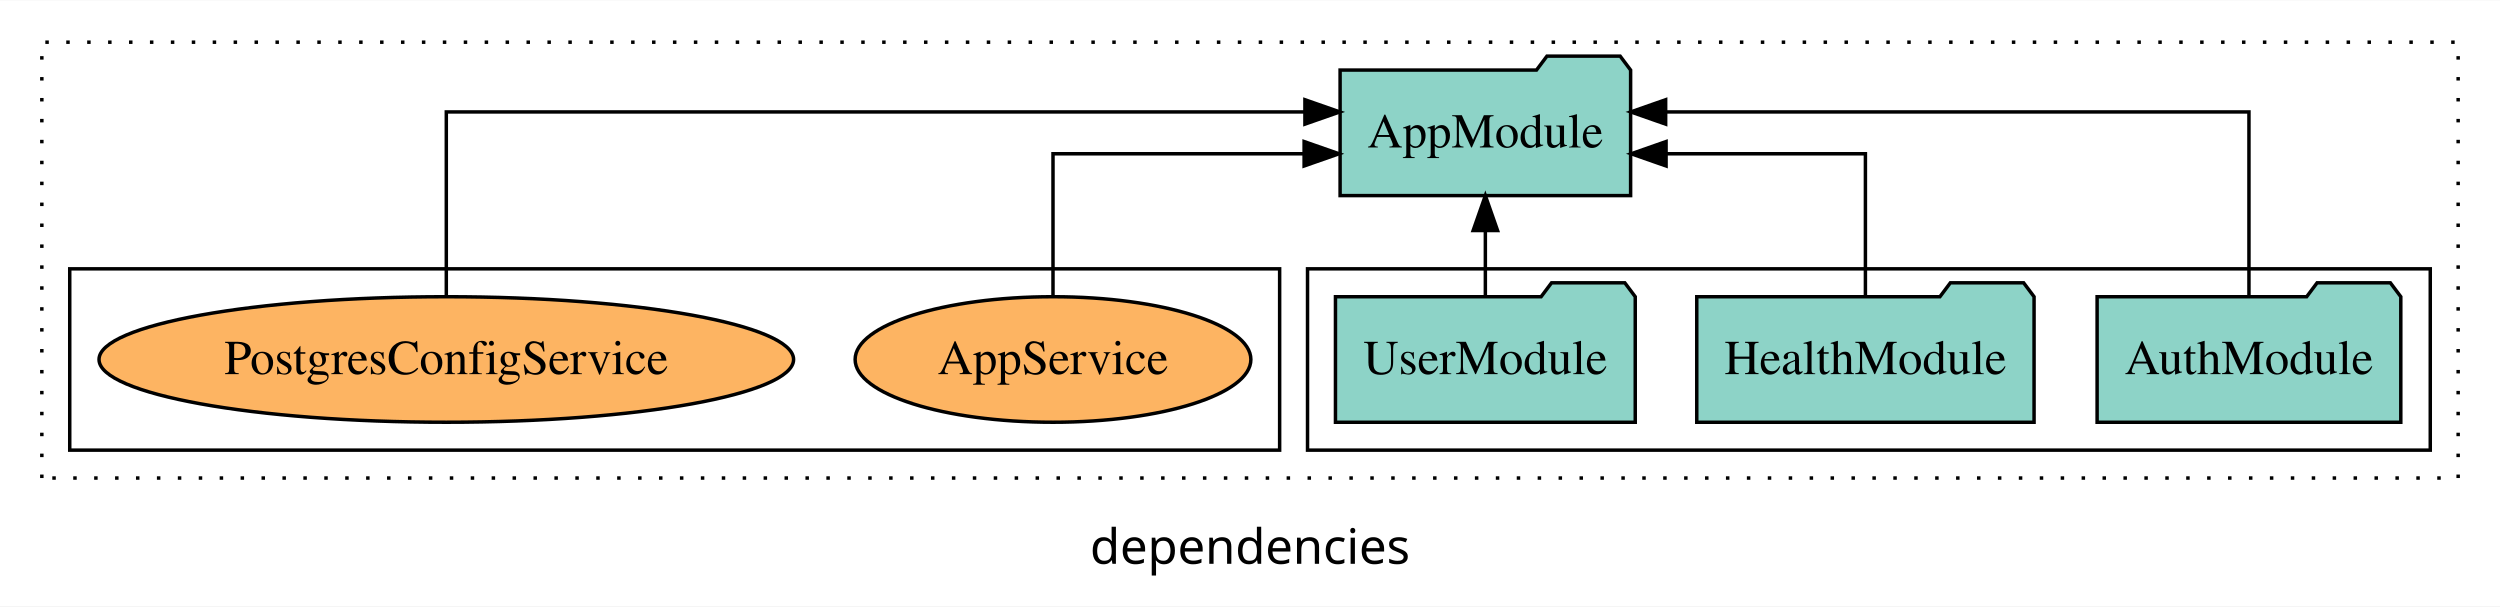
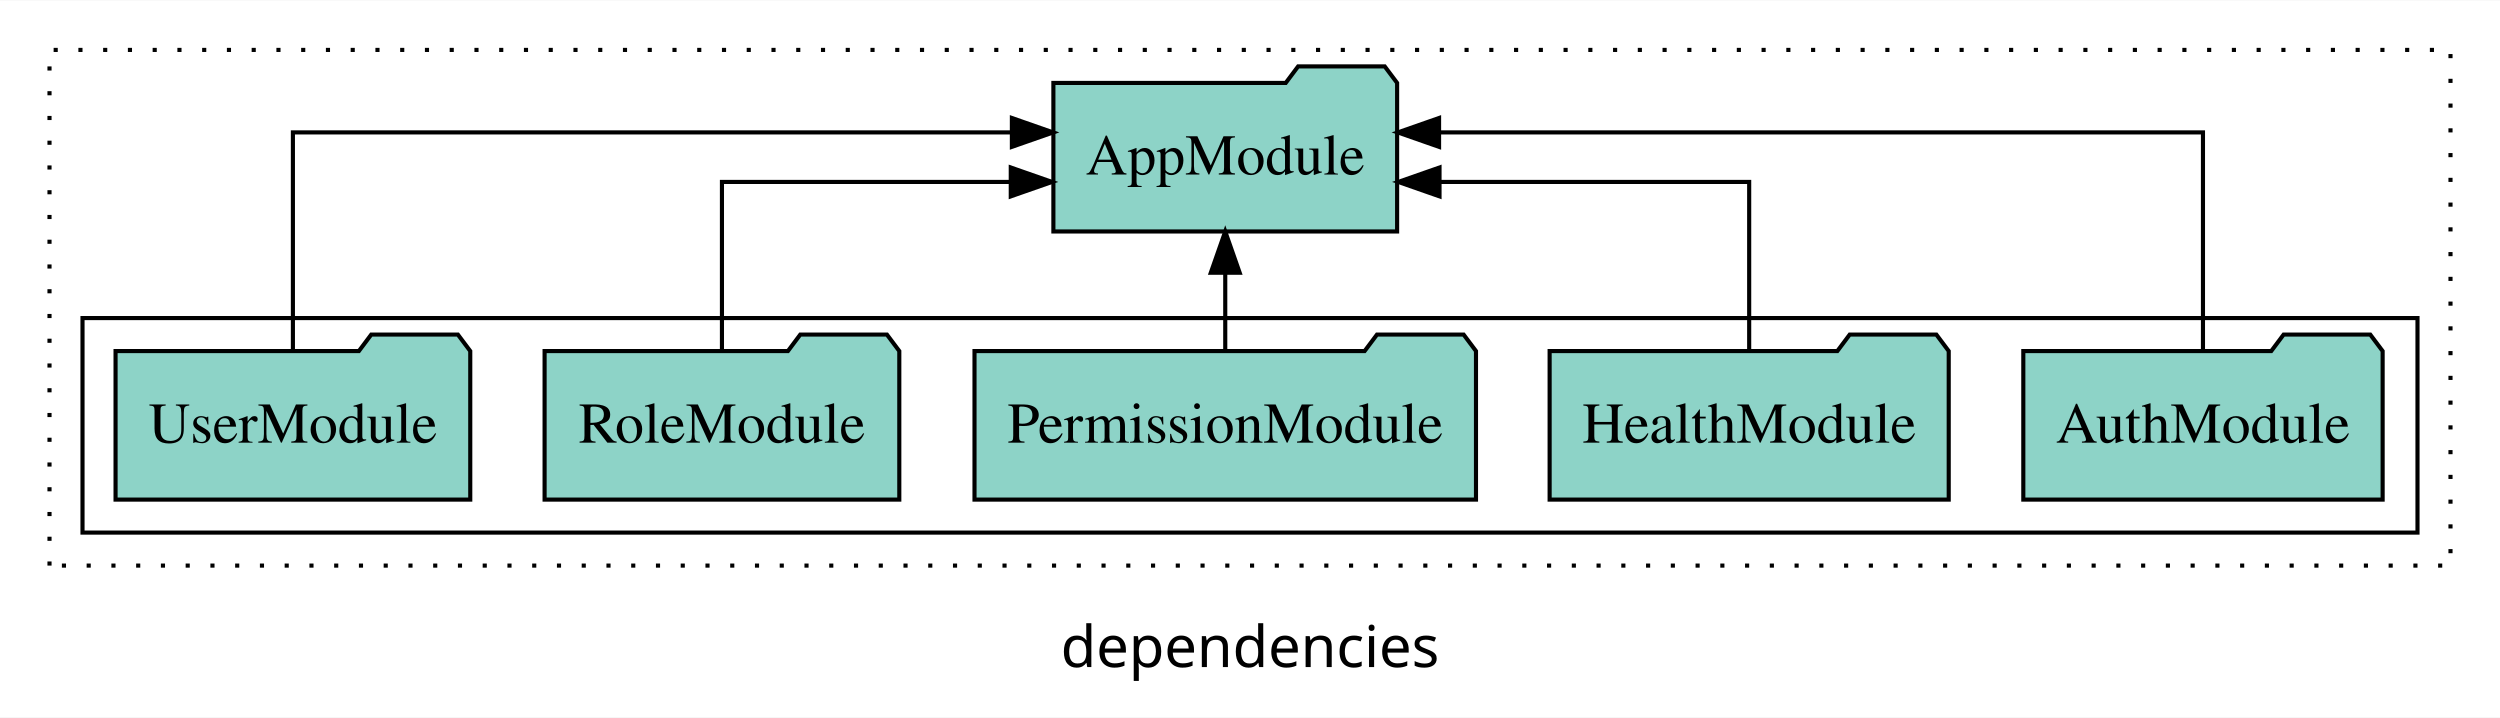
- <svg xmlns="http://www.w3.org/2000/svg" width="717pt" height="174pt" viewBox="0.00 0.00 717.00 173.80">
+ <svg xmlns="http://www.w3.org/2000/svg" width="606pt" height="174pt" viewBox="0.00 0.00 606.00 173.80">
  <g id="graph0" class="graph" transform="scale(1 1) rotate(0) translate(4 169.8)">
-     <polygon fill="white" stroke="transparent" points="-4,4 -4,-169.8 713,-169.8 713,4 -4,4" />
-     <text text-anchor="middle" x="354.5" y="-8.2" font-family="sans-serif" font-size="14.00">dependencies</text>
+     <polygon fill="white" stroke="transparent" points="-4,4 -4,-169.8 602,-169.8 602,4 -4,4" />
+     <text text-anchor="middle" x="299" y="-8.2" font-family="sans-serif" font-size="14.00">dependencies</text>
    <g id="clust1" class="cluster">
-       <polygon fill="none" stroke="black" stroke-dasharray="1,5" points="8,-32.8 8,-157.8 701,-157.8 701,-32.8 8,-32.8" />
+       <polygon fill="none" stroke="black" stroke-dasharray="1,5" points="8,-32.8 8,-157.8 590,-157.8 590,-32.8 8,-32.8" />
    </g>
    <g id="clust3" class="cluster">
-       <polygon fill="none" stroke="black" points="371,-40.8 371,-92.8 693,-92.8 693,-40.8 371,-40.8" />
-     </g>
-     <g id="clust6" class="cluster">
-       <polygon fill="none" stroke="black" points="16,-40.8 16,-92.8 363,-92.8 363,-40.8 16,-40.8" />
+       <polygon fill="none" stroke="black" points="16,-40.8 16,-92.8 582,-92.8 582,-40.8 16,-40.8" />
    </g>
    <g id="node1" class="node">
-       <polygon fill="#8dd3c7" stroke="black" points="684.55,-84.8 681.55,-88.8 660.55,-88.8 657.55,-84.8 597.45,-84.8 597.45,-48.8 684.55,-48.8 684.55,-84.8" />
-       <text text-anchor="middle" x="641" y="-62.6" font-family="Times,serif" font-size="14.00">AuthModule</text>
+       <polygon fill="#8dd3c7" stroke="black" points="573.55,-84.8 570.55,-88.8 549.55,-88.8 546.55,-84.8 486.45,-84.8 486.45,-48.8 573.55,-48.8 573.55,-84.8" />
+       <text text-anchor="middle" x="530" y="-62.6" font-family="Times,serif" font-size="14.00">AuthModule</text>
+     </g>
+     <g id="node6" class="node">
+       <polygon fill="#8dd3c7" stroke="black" points="334.66,-149.8 331.66,-153.8 310.66,-153.8 307.66,-149.8 251.34,-149.8 251.34,-113.8 334.66,-113.8 334.66,-149.8" />
+       <text text-anchor="middle" x="293" y="-127.6" font-family="Times,serif" font-size="14.00">AppModule</text>
+     </g>
+     <g id="edge1" class="edge">
+       <path fill="none" stroke="black" d="M530,-85.08C530,-106.12 530,-137.8 530,-137.8 530,-137.8 344.83,-137.8 344.83,-137.8" />
+       <polygon fill="black" stroke="black" points="344.83,-134.3 334.83,-137.8 344.83,-141.3 344.83,-134.3" />
+     </g>
+     <g id="node2" class="node">
+       <polygon fill="#8dd3c7" stroke="black" points="468.37,-84.8 465.37,-88.8 444.37,-88.8 441.37,-84.8 371.63,-84.8 371.63,-48.8 468.37,-48.8 468.37,-84.8" />
+       <text text-anchor="middle" x="420" y="-62.6" font-family="Times,serif" font-size="14.00">HealthModule</text>
+     </g>
+     <g id="edge2" class="edge">
+       <path fill="none" stroke="black" d="M420,-84.82C420,-102.17 420,-125.8 420,-125.8 420,-125.8 344.94,-125.8 344.94,-125.8" />
+       <polygon fill="black" stroke="black" points="344.94,-122.3 334.94,-125.8 344.94,-129.3 344.94,-122.3" />
+     </g>
+     <g id="node3" class="node">
+       <polygon fill="#8dd3c7" stroke="black" points="353.78,-84.8 350.78,-88.8 329.78,-88.8 326.78,-84.8 232.22,-84.8 232.22,-48.8 353.78,-48.8 353.78,-84.8" />
+       <text text-anchor="middle" x="293" y="-62.6" font-family="Times,serif" font-size="14.00">PermissionModule</text>
+     </g>
+     <g id="edge3" class="edge">
+       <path fill="none" stroke="black" d="M293,-84.91C293,-84.91 293,-103.79 293,-103.79" />
+       <polygon fill="black" stroke="black" points="289.5,-103.79 293,-113.79 296.5,-103.79 289.5,-103.79" />
    </g>
    <g id="node4" class="node">
-       <polygon fill="#8dd3c7" stroke="black" points="463.66,-149.8 460.66,-153.8 439.66,-153.8 436.66,-149.8 380.34,-149.8 380.34,-113.8 463.66,-113.8 463.66,-149.8" />
-       <text text-anchor="middle" x="422" y="-127.6" font-family="Times,serif" font-size="14.00">AppModule</text>
+       <polygon fill="#8dd3c7" stroke="black" points="213.99,-84.8 210.99,-88.8 189.99,-88.8 186.99,-84.8 128.01,-84.8 128.01,-48.8 213.99,-48.8 213.99,-84.8" />
+       <text text-anchor="middle" x="171" y="-62.6" font-family="Times,serif" font-size="14.00">RoleModule</text>
    </g>
-     <g id="edge1" class="edge">
-       <path fill="none" stroke="black" d="M641,-85.08C641,-106.12 641,-137.8 641,-137.8 641,-137.8 473.71,-137.8 473.71,-137.8" />
-       <polygon fill="black" stroke="black" points="473.71,-134.3 463.71,-137.8 473.71,-141.3 473.71,-134.3" />
-     </g>
-     <g id="node2" class="node">
-       <polygon fill="#8dd3c7" stroke="black" points="579.37,-84.8 576.37,-88.8 555.37,-88.8 552.37,-84.8 482.63,-84.8 482.63,-48.8 579.37,-48.8 579.37,-84.8" />
-       <text text-anchor="middle" x="531" y="-62.6" font-family="Times,serif" font-size="14.00">HealthModule</text>
-     </g>
-     <g id="edge2" class="edge">
-       <path fill="none" stroke="black" d="M531,-84.82C531,-102.17 531,-125.8 531,-125.8 531,-125.8 473.83,-125.8 473.83,-125.8" />
-       <polygon fill="black" stroke="black" points="473.83,-122.3 463.83,-125.8 473.83,-129.3 473.83,-122.3" />
-     </g>
-     <g id="node3" class="node">
-       <polygon fill="#8dd3c7" stroke="black" points="464.99,-84.8 461.99,-88.8 440.99,-88.8 437.99,-84.8 379.01,-84.8 379.01,-48.8 464.99,-48.8 464.99,-84.8" />
-       <text text-anchor="middle" x="422" y="-62.6" font-family="Times,serif" font-size="14.00">UserModule</text>
-     </g>
-     <g id="edge3" class="edge">
-       <path fill="none" stroke="black" d="M422,-84.91C422,-84.91 422,-103.79 422,-103.79" />
-       <polygon fill="black" stroke="black" points="418.5,-103.79 422,-113.79 425.5,-103.79 418.5,-103.79" />
+     <g id="edge4" class="edge">
+       <path fill="none" stroke="black" d="M171,-84.82C171,-102.17 171,-125.8 171,-125.8 171,-125.8 241.01,-125.8 241.01,-125.8" />
+       <polygon fill="black" stroke="black" points="241.01,-129.3 251.01,-125.8 241.01,-122.3 241.01,-129.3" />
    </g>
    <g id="node5" class="node">
-       <ellipse fill="#fdb462" stroke="black" cx="298" cy="-66.8" rx="56.75" ry="18" />
-       <text text-anchor="middle" x="298" y="-62.6" font-family="Times,serif" font-size="14.00">AppService</text>
-     </g>
-     <g id="edge4" class="edge">
-       <path fill="none" stroke="black" d="M298,-84.82C298,-102.17 298,-125.8 298,-125.8 298,-125.8 370.02,-125.8 370.02,-125.8" />
-       <polygon fill="black" stroke="black" points="370.02,-129.3 380.02,-125.8 370.02,-122.3 370.02,-129.3" />
-     </g>
-     <g id="node6" class="node">
-       <ellipse fill="#fdb462" stroke="black" cx="124" cy="-66.8" rx="99.6" ry="18" />
-       <text text-anchor="middle" x="124" y="-62.6" font-family="Times,serif" font-size="14.00">PostgresConfigService</text>
+       <polygon fill="#8dd3c7" stroke="black" points="109.99,-84.8 106.99,-88.8 85.99,-88.8 82.99,-84.8 24.01,-84.8 24.01,-48.8 109.99,-48.8 109.99,-84.8" />
+       <text text-anchor="middle" x="67" y="-62.6" font-family="Times,serif" font-size="14.00">UserModule</text>
    </g>
    <g id="edge5" class="edge">
-       <path fill="none" stroke="black" d="M124,-85.08C124,-106.12 124,-137.8 124,-137.8 124,-137.8 370.25,-137.8 370.25,-137.8" />
-       <polygon fill="black" stroke="black" points="370.25,-141.3 380.25,-137.8 370.25,-134.3 370.25,-141.3" />
+       <path fill="none" stroke="black" d="M67,-85.08C67,-106.12 67,-137.8 67,-137.8 67,-137.8 241.28,-137.8 241.28,-137.8" />
+       <polygon fill="black" stroke="black" points="241.28,-141.3 251.28,-137.8 241.28,-134.3 241.28,-141.3" />
    </g>
  </g>
</svg>
